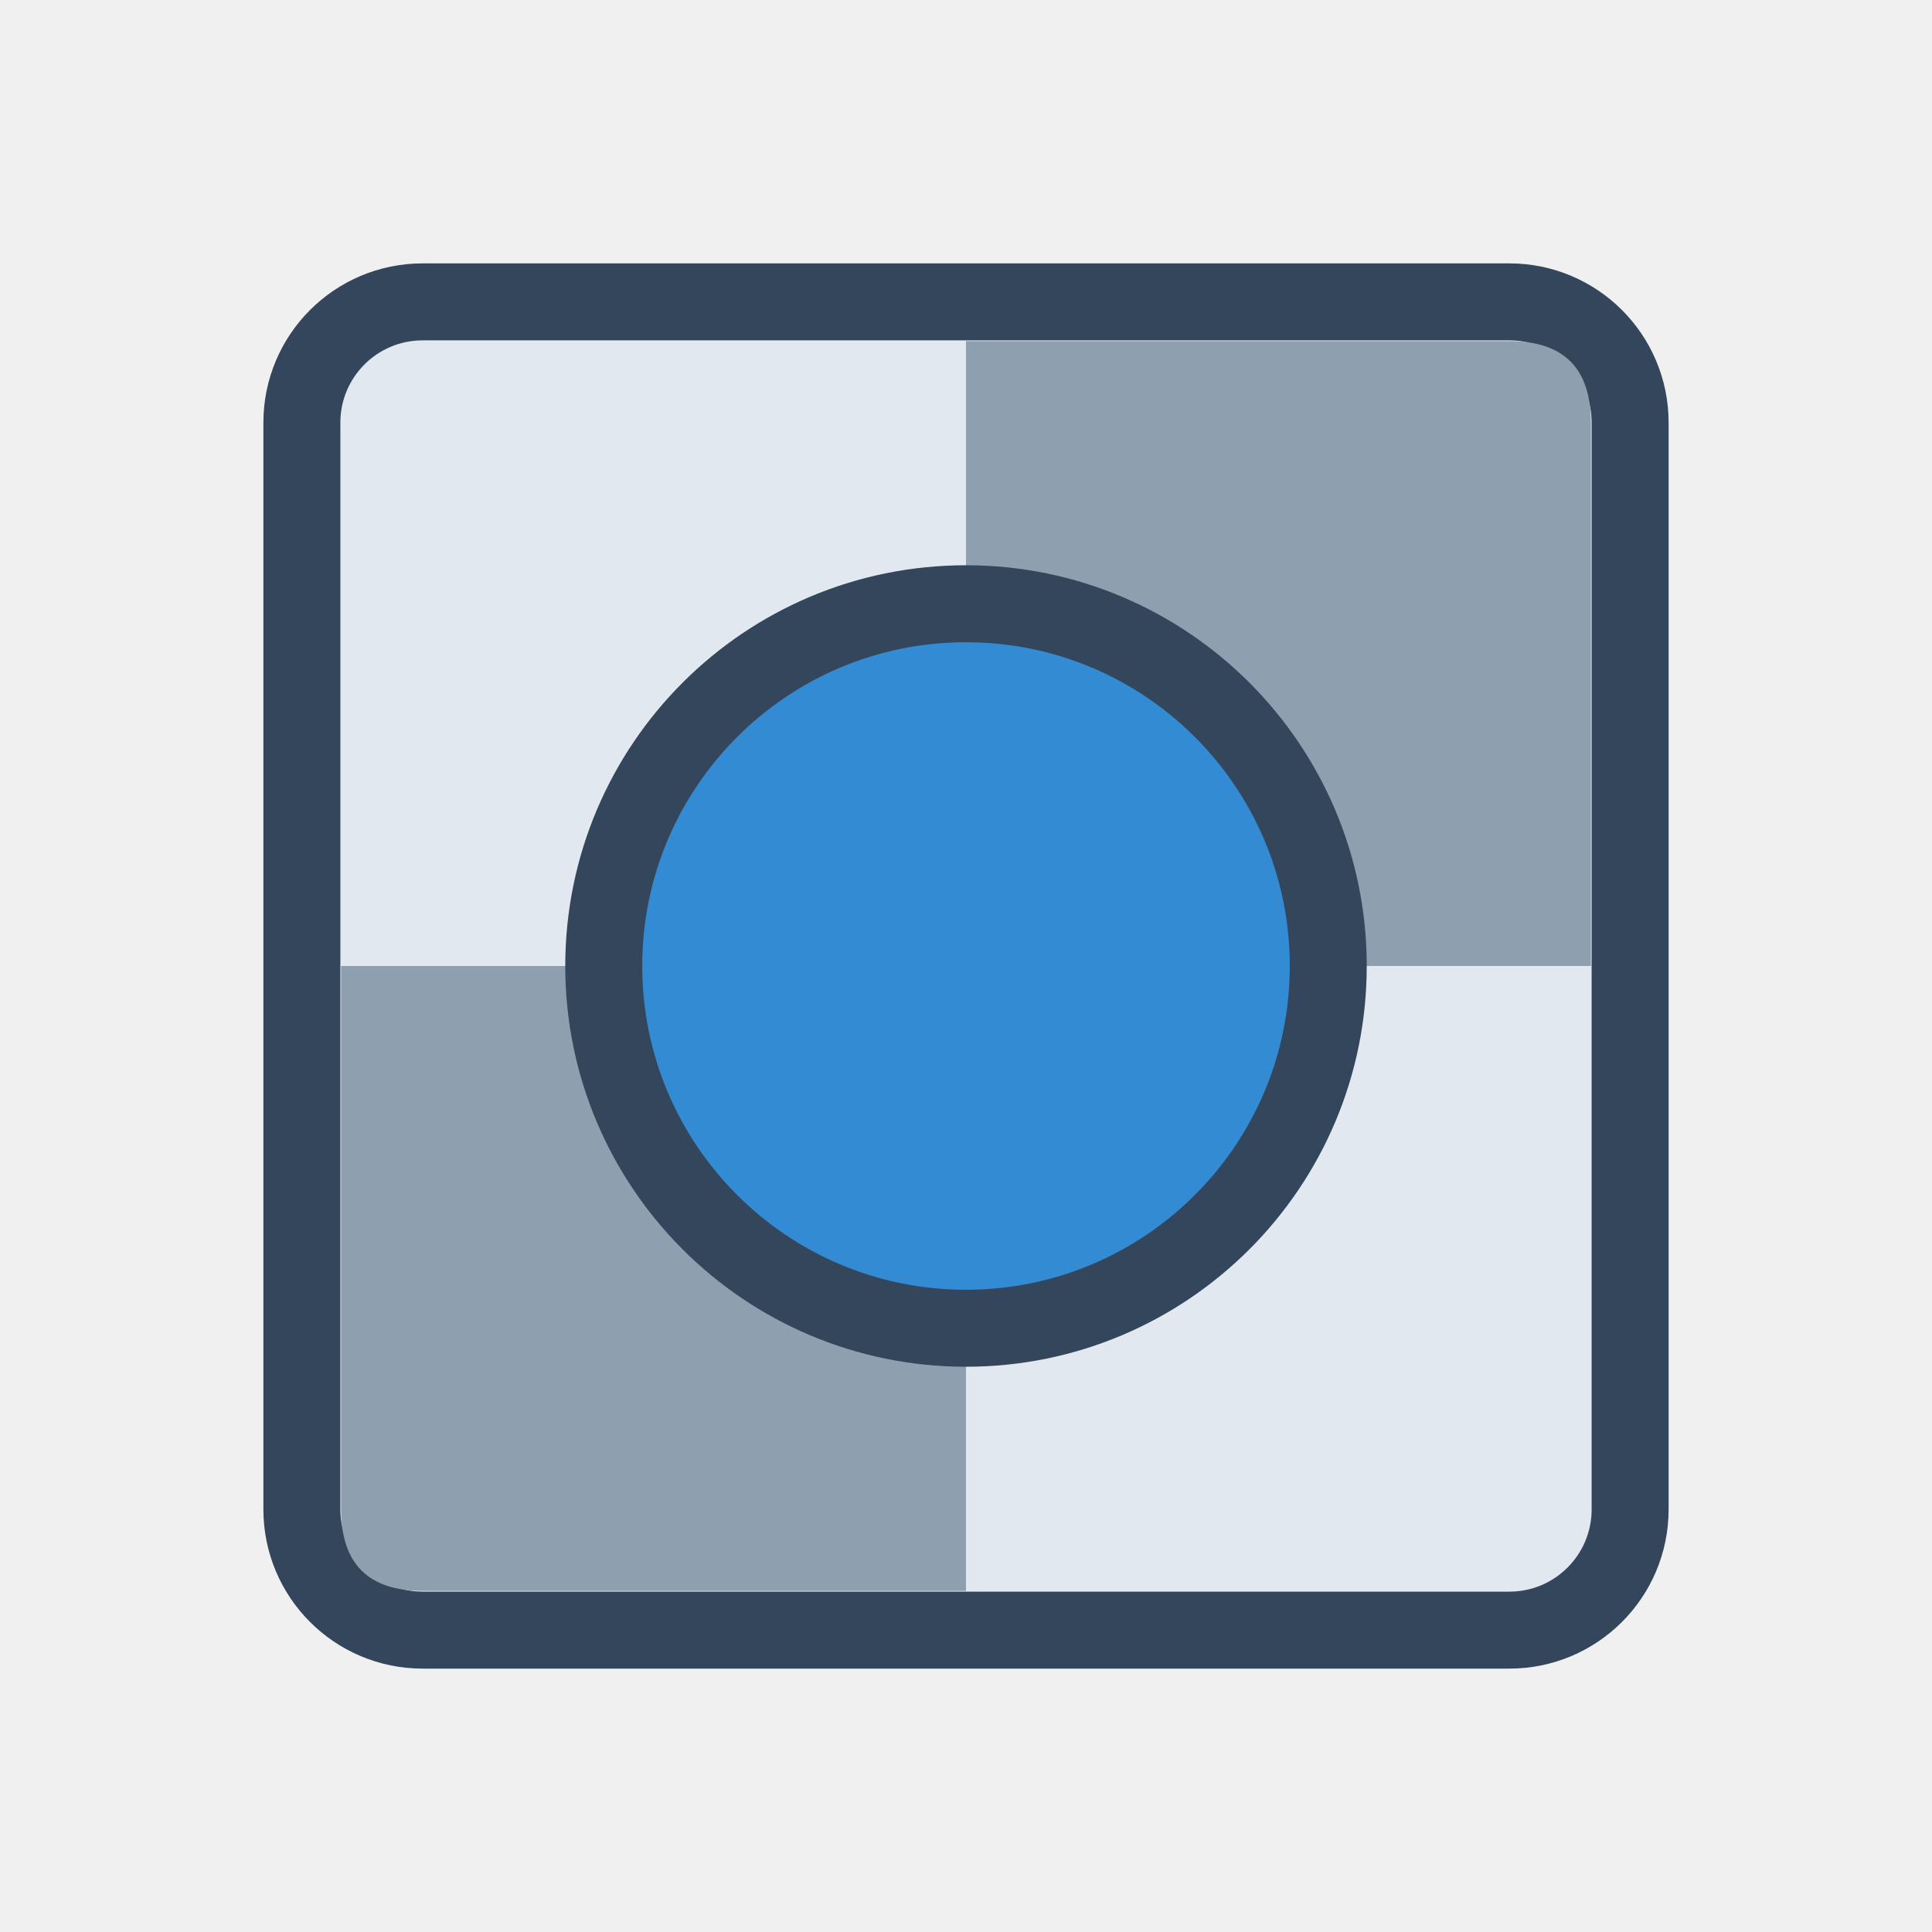
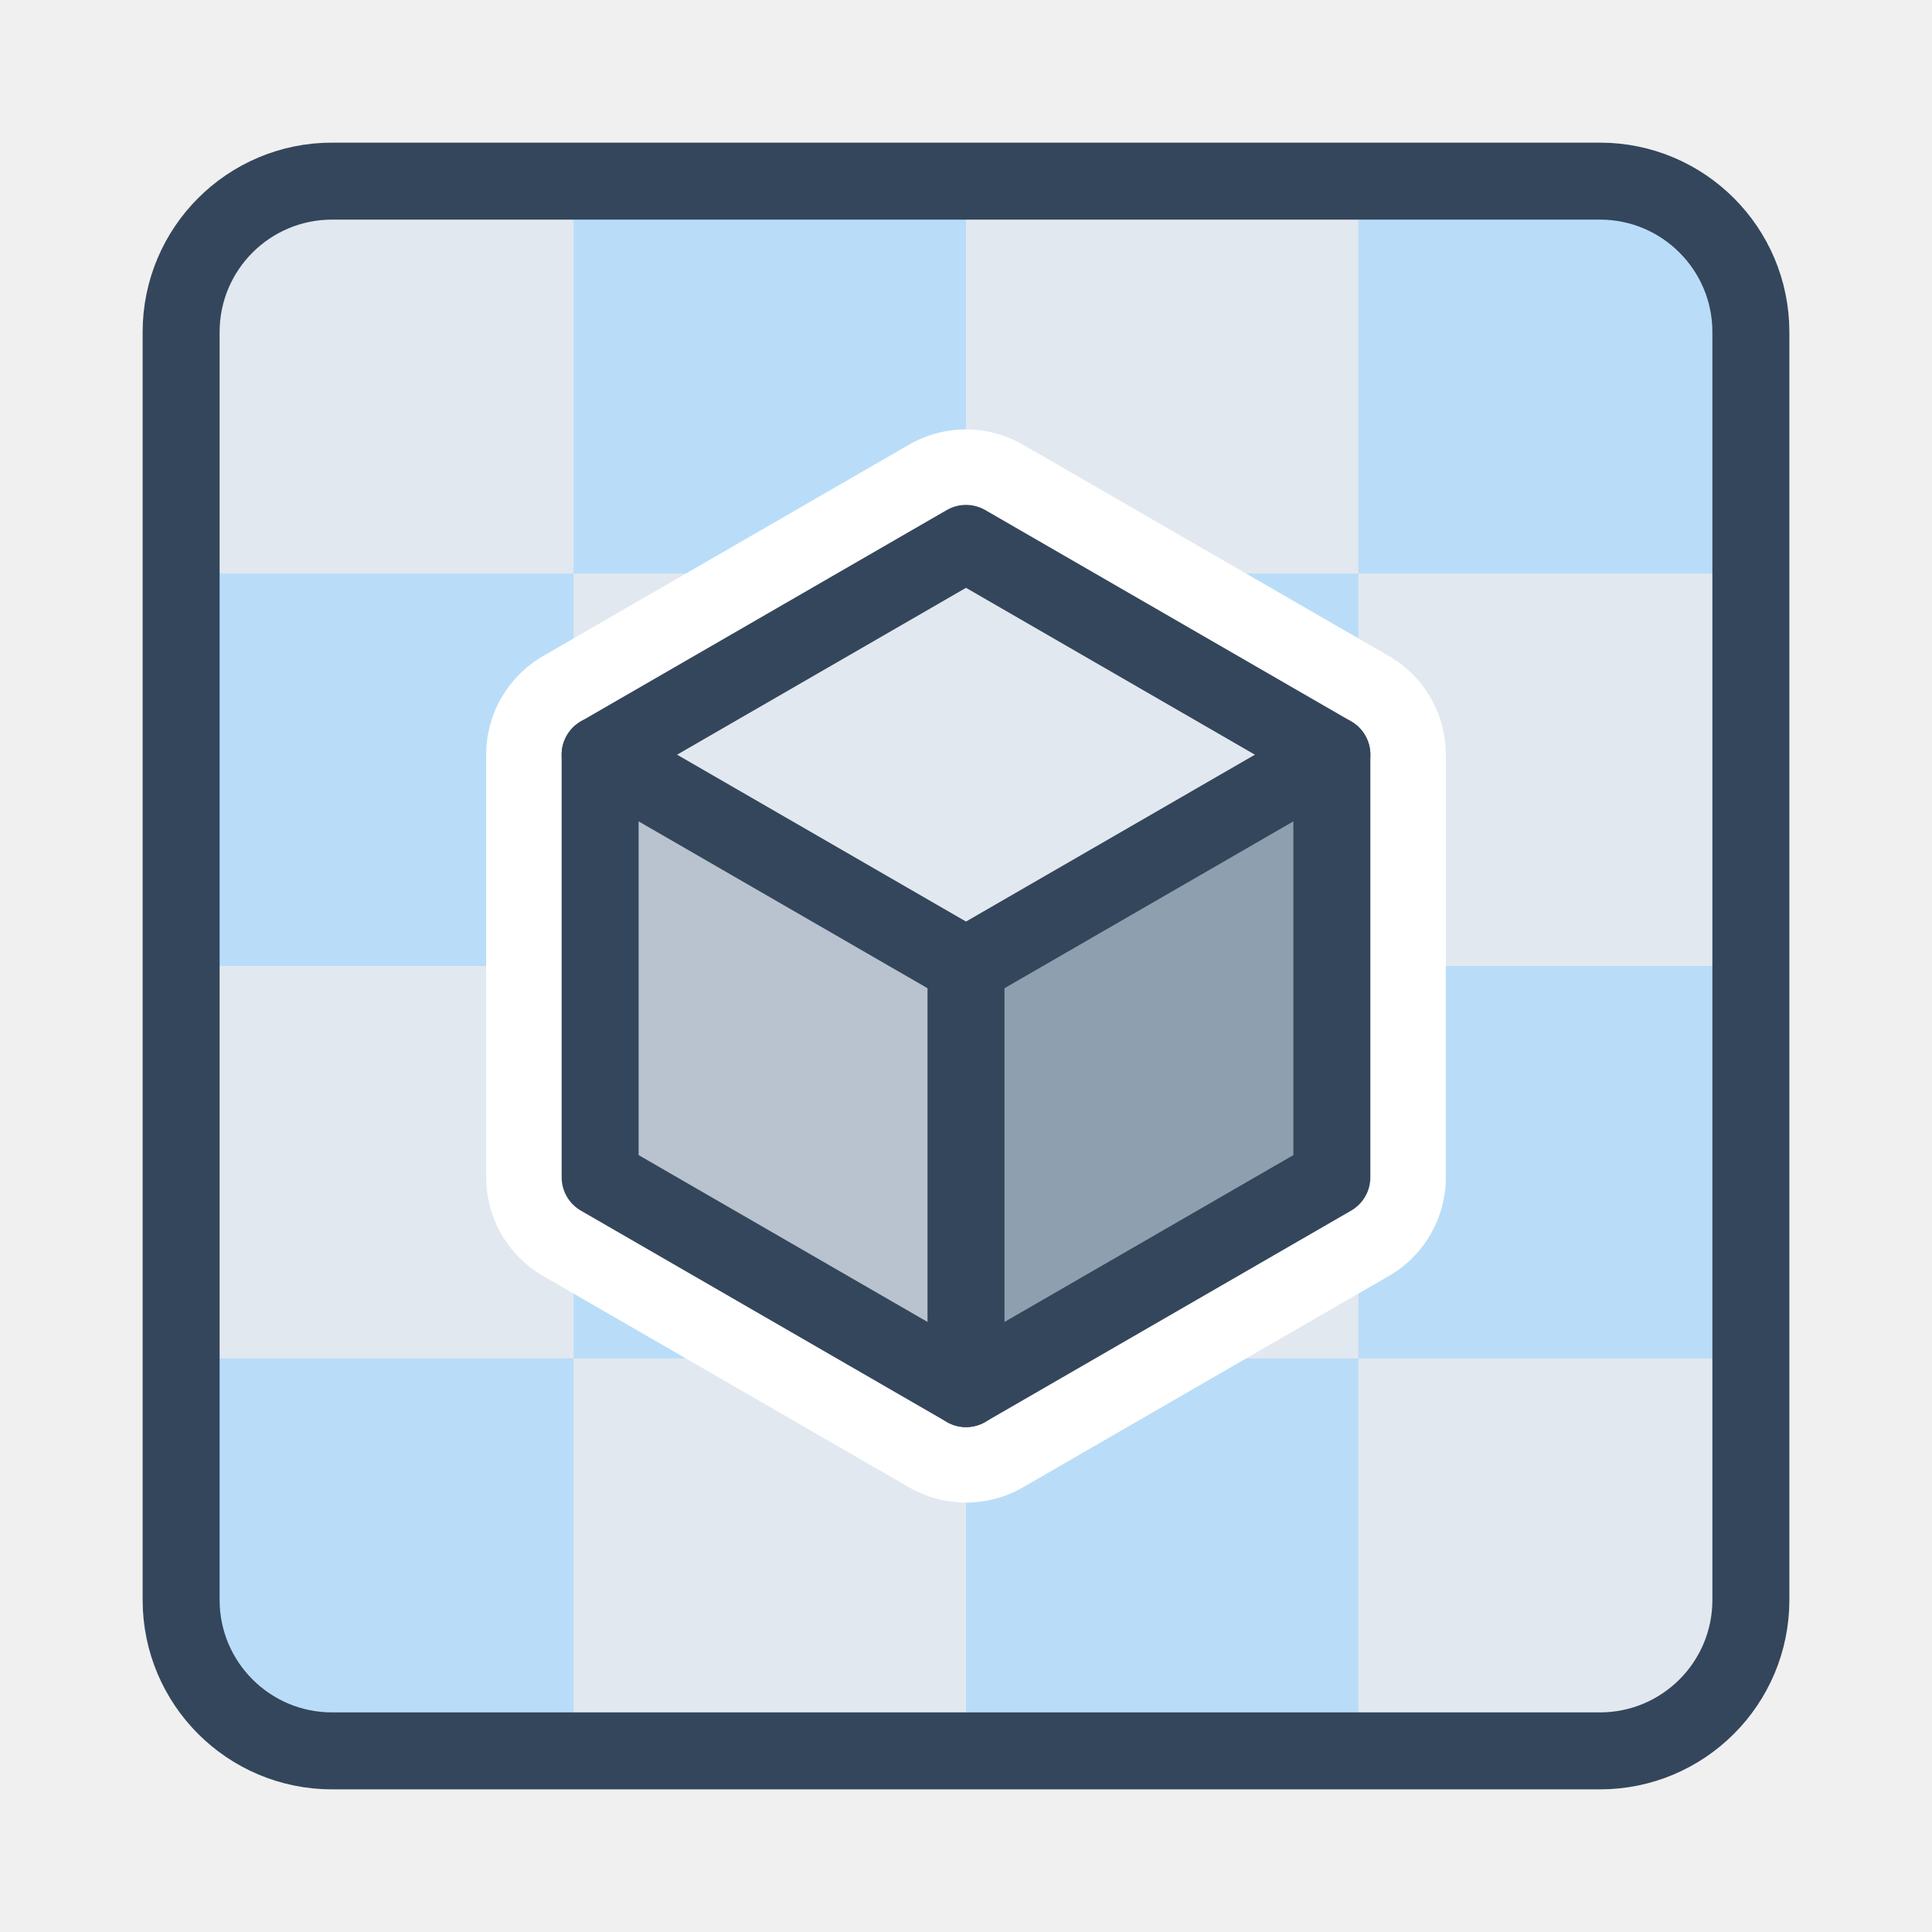
<svg xmlns="http://www.w3.org/2000/svg" viewBox="0 0 64 64">
-   <path d="M14 10L50 10A4 4 0 0 1 54 14L54 50A4 4 0 0 1 50 54L14 54A4 4 0 0 1 10 50L10 14A4 4 0 0 1 14 10Z" fill="#e2e8ef" stroke="#34465b" stroke-width="2.55" stroke-linejoin="round" stroke-linecap="round" />
-   <path d="M11.3 32L32 32L32 11.3L50 11.3Q52.7 11.3 52.7 14L52.7 32L32 32L32 52.7L14 52.7Q11.3 52.7 11.3 50Z" fill="#8e9faf" />
-   <circle cx="32" cy="32" r="12" fill="#328bd3" stroke="#34465b" stroke-width="2.55" stroke-linejoin="round" stroke-linecap="round" />
+   <path d="M11 6L53 6A5 5 0 0 1 58 11L58 53A5 5 0 0 1 53 58L11 58A5 5 0 0 1 6 53L6 11A5 5 0 0 1 11 6Z" fill="#e2e8ef" />
+   <defs>
+     <clipPath id="chk">
+       <path d="M11 6L53 6A5 5 0 0 1 58 11L58 53A5 5 0 0 1 53 58L11 58A5 5 0 0 1 6 53L6 11A5 5 0 0 1 11 6Z" fill="none" />
+     </clipPath>
+   </defs>
+   <g clip-path="url(#chk)">
+     <path d="M6 19L19 19L19 32L6 32ZM6 45L19 45L19 58L6 58ZM19 6L32 6L32 19L19 19ZM19 32L32 32L32 45L19 45ZM32 19L45 19L45 32L32 32ZM32 45L45 45L45 58L32 58ZM45 6L58 6L58 19L45 19ZM45 32L58 32L58 45L45 45Z" fill="#b9ddf8" />
+   </g>
+   <path d="M11 6L53 6A5 5 0 0 1 58 11L58 53A5 5 0 0 1 53 58L11 58A5 5 0 0 1 6 53L6 11A5 5 0 0 1 11 6Z" fill="none" stroke="#34465b" stroke-width="2.55" stroke-linejoin="round" stroke-linecap="round" />
+   <path d="M32 18L44.12 25L44.12 39L32 46L19.88 39L19.88 25Z" fill="#ffffff" stroke="#ffffff" stroke-width="7.55" stroke-linejoin="round" stroke-linecap="round" />
+   <path d="M19.88 25L32 32L32 46L19.88 39Z" fill="#b8c3cf" />
+   <path d="M44.12 25L32 32L32 46L44.12 39Z" fill="#8e9faf" />
+   <path d="M32 18L44.12 25L32 32L19.88 25Z" fill="#e2e8ef" />
+   <path d="M32 18L44.12 25L44.12 39L32 46L19.88 39L19.88 25Z" fill="none" stroke="#34465b" stroke-width="2.55" stroke-linejoin="round" stroke-linecap="round" />
+   <path d="M19.88 25L32 32L44.12 25" fill="none" stroke="#34465b" stroke-width="2.55" stroke-linejoin="round" stroke-linecap="round" />
+   <path d="M32 32L32 46" fill="none" stroke="#34465b" stroke-width="2.55" stroke-linejoin="round" stroke-linecap="round" />
</svg>
